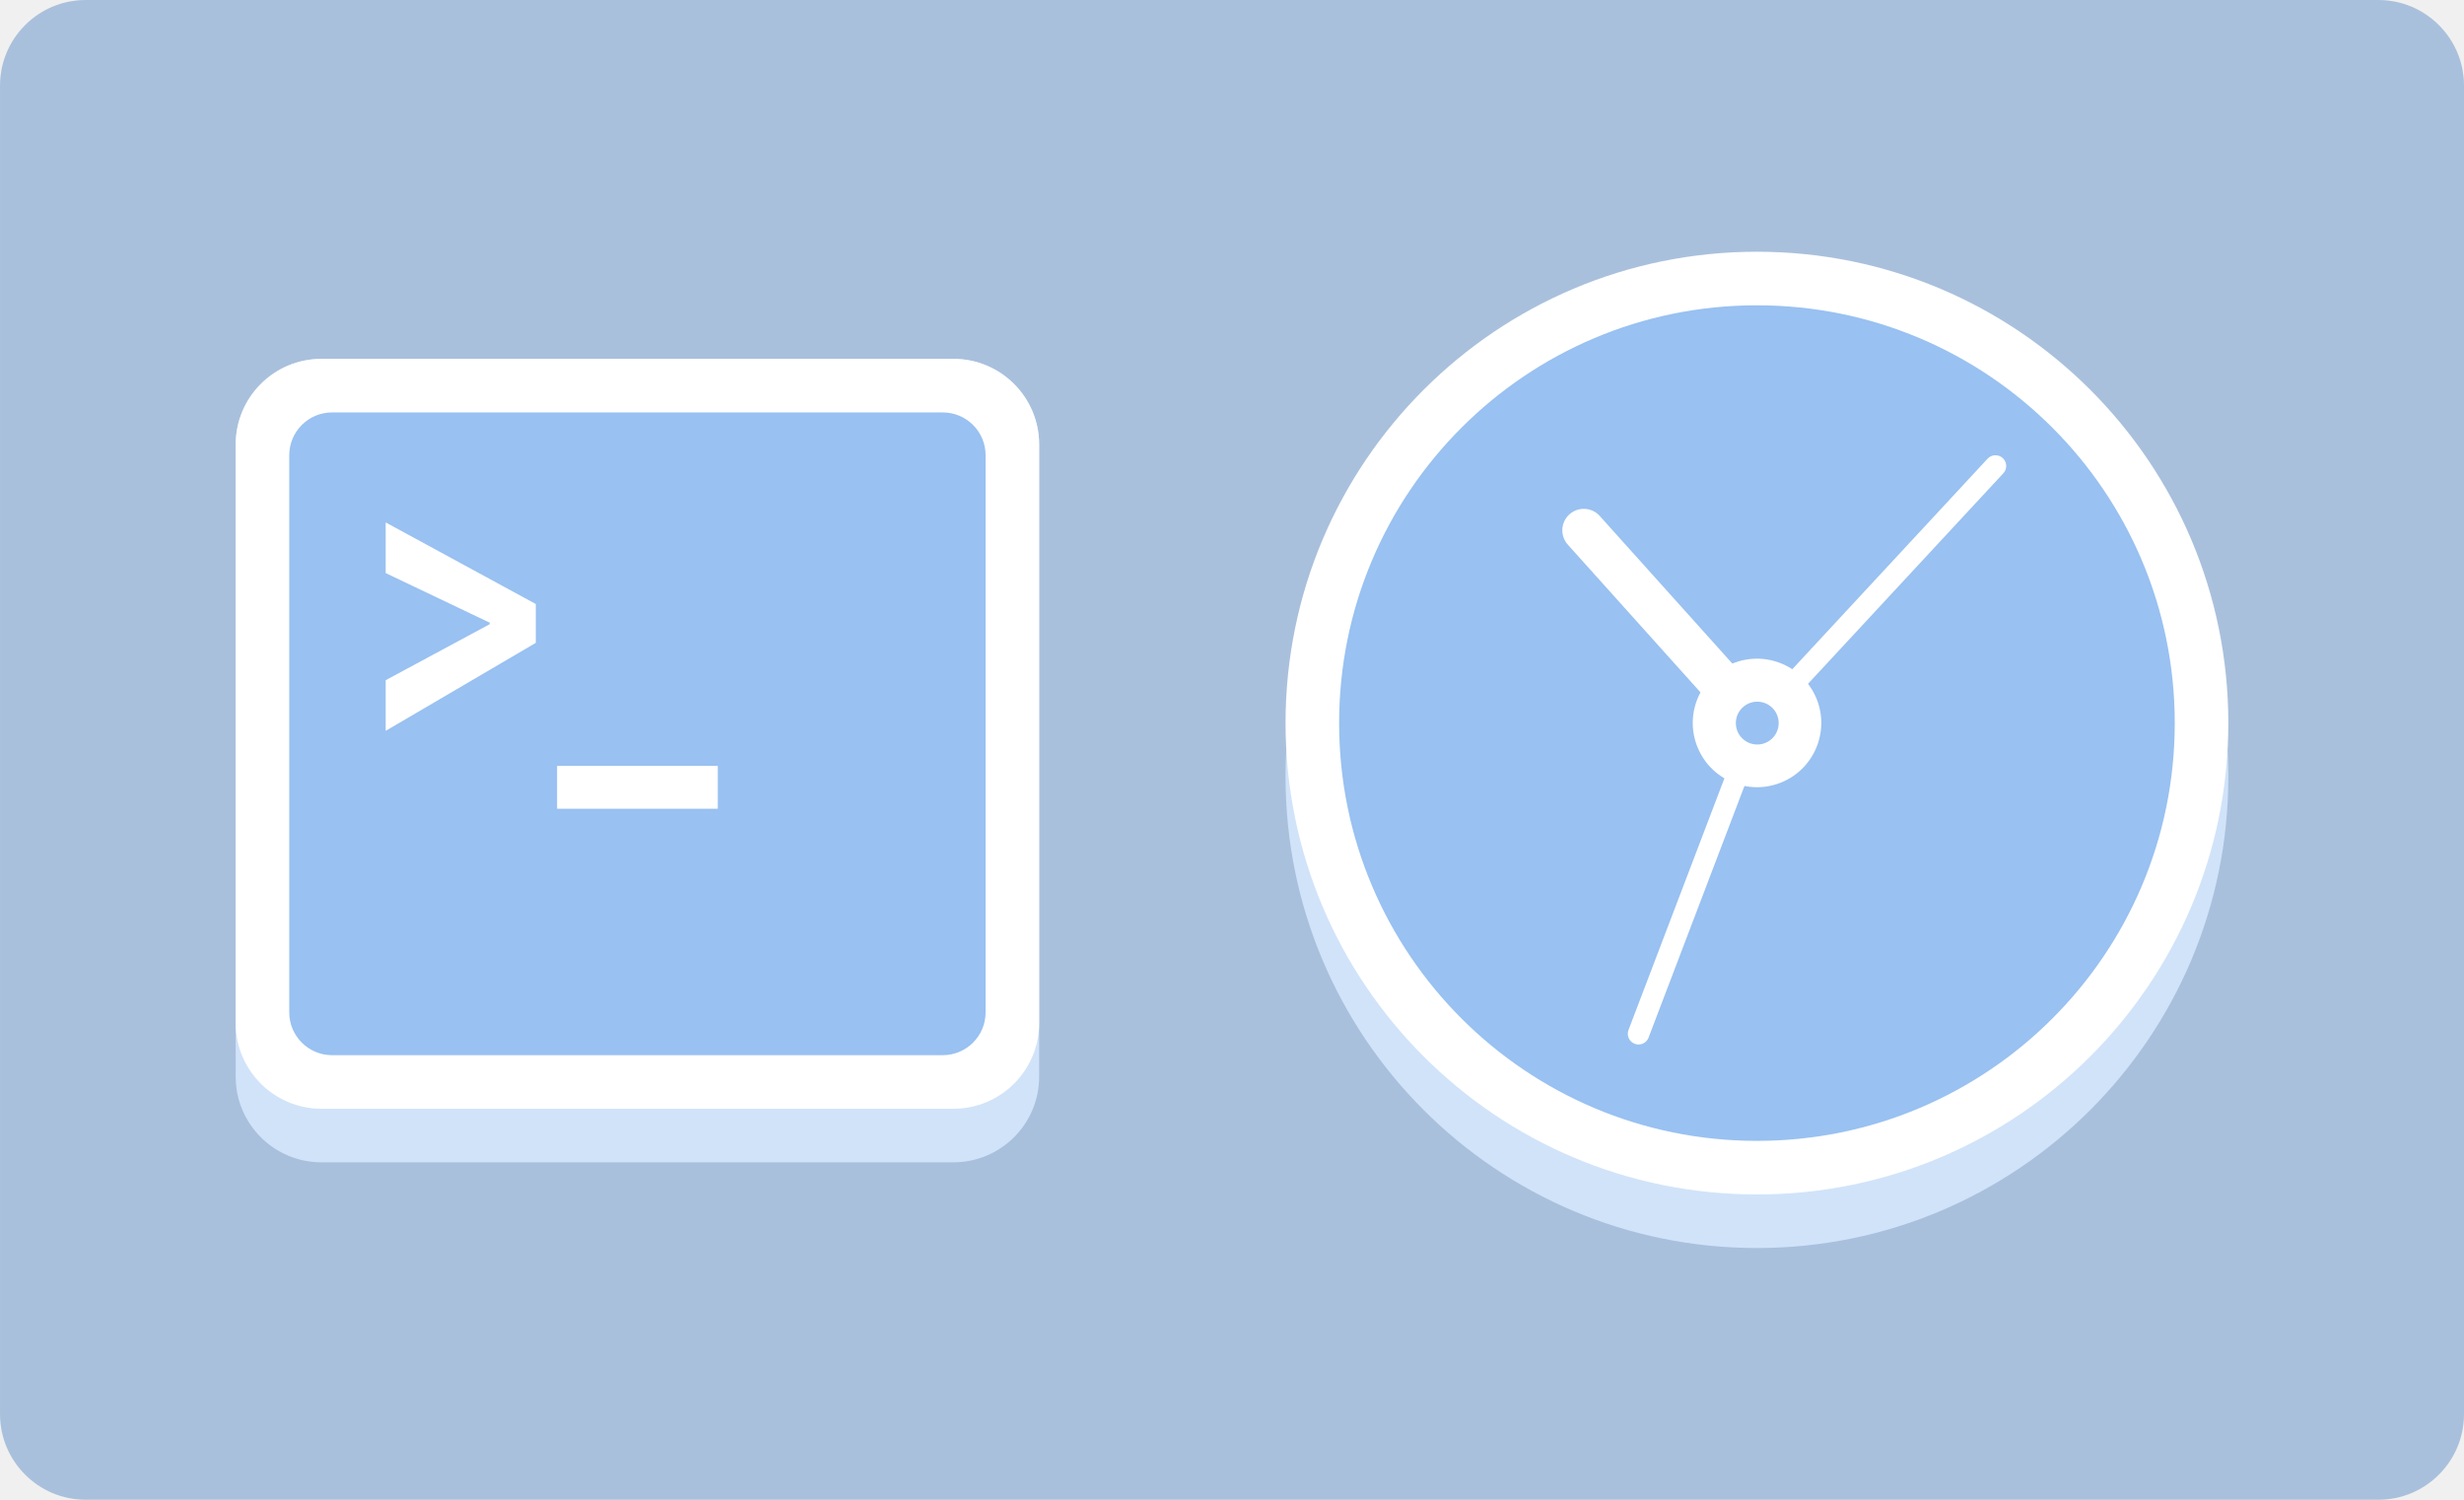
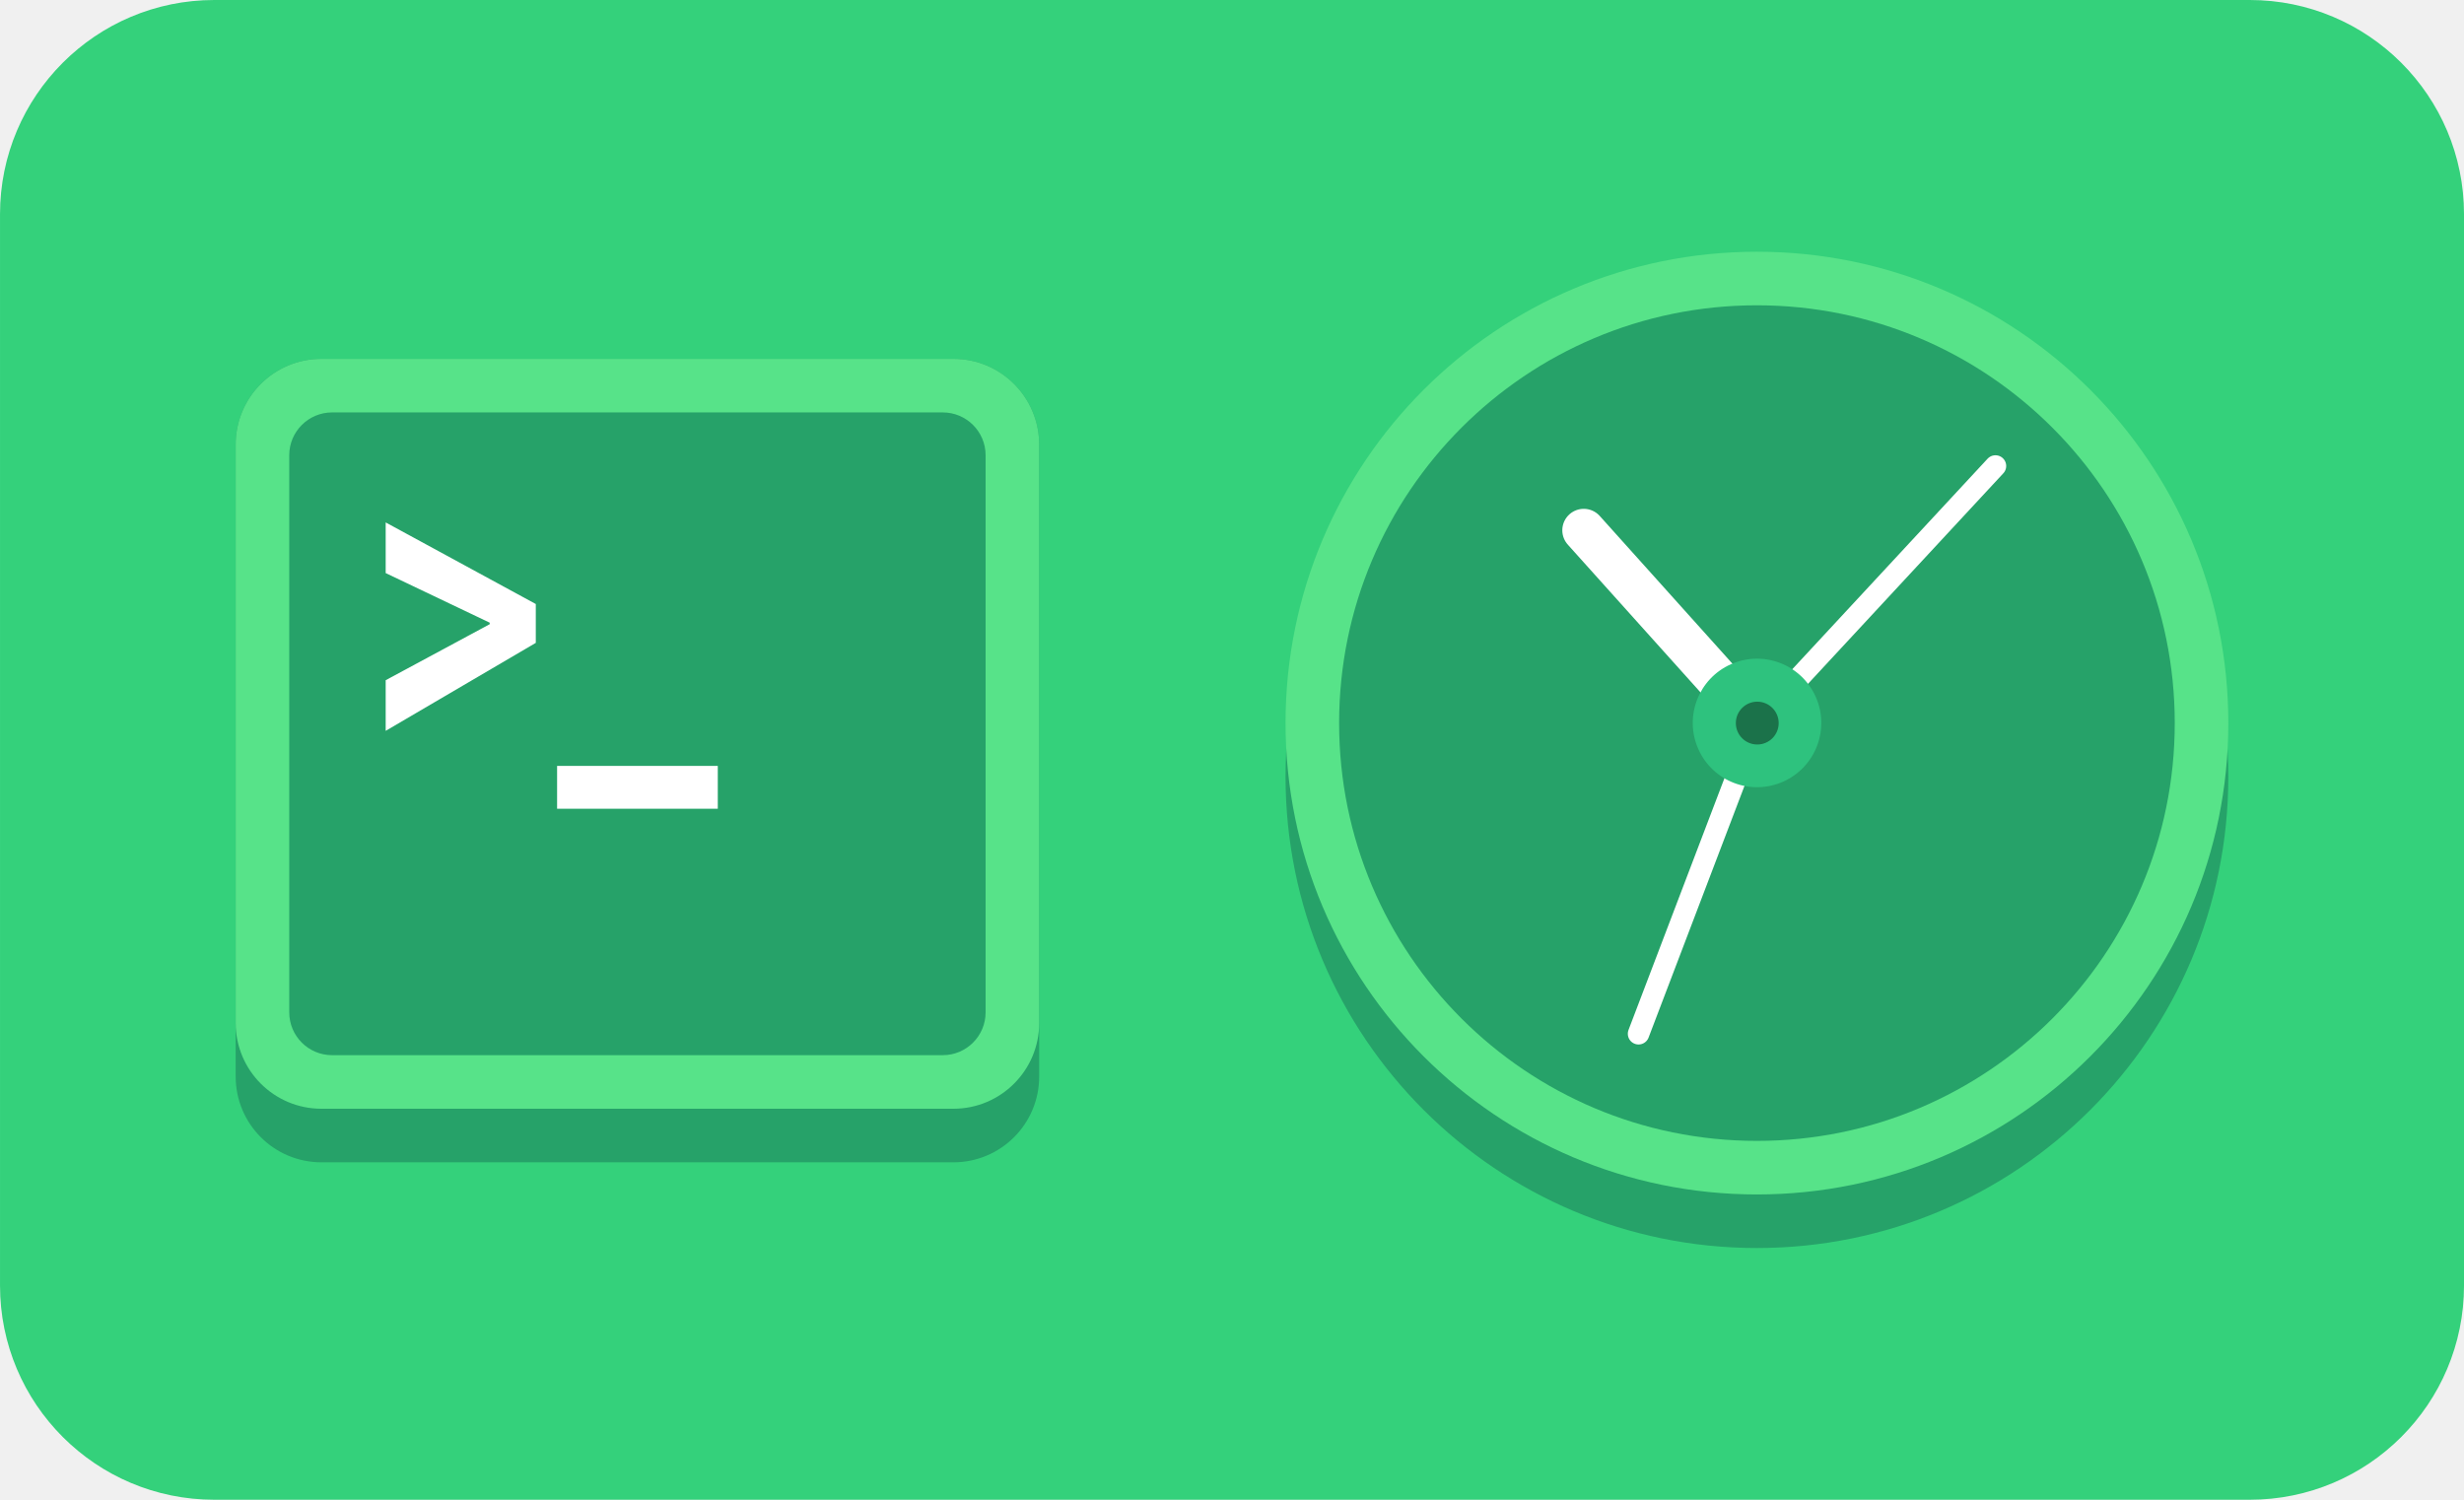
<svg xmlns="http://www.w3.org/2000/svg" height="140" width="230" version="1.1" id="svg15230">
  <defs id="defs15234" />
-   <rect style="fill:#1a5fb4;stroke:none;stroke-width:18;stroke-linecap:round;stroke-dashoffset:26.4;font-variation-settings:normal;opacity:1;vector-effect:none;fill-opacity:0.33;stroke-linejoin:miter;stroke-miterlimit:4;stroke-dasharray:none;stroke-opacity:1;-inkscape-stroke:none;stop-color:#000000;stop-opacity:1" width="230" height="140" x=".001" ry="8" rx="8" id="rect15200" />
+   <rect style="font-variation-settings:normal;opacity:1;vector-effect:none;fill:#33d17a;fill-opacity:0.99;stroke:none;stroke-width:18;stroke-linecap:round;stroke-linejoin:miter;stroke-miterlimit:4;stroke-dasharray:none;stroke-dashoffset:26.4;stroke-opacity:1;-inkscape-stroke:none;stop-color:#000000;stop-opacity:1" width="230" height="140" x="0.001" ry="20" rx="20" id="rect15200" y="0" />
  <g transform="translate(-858 -431.5) scale(3.77953)" id="g15228">
-     <circle style="fill:#d1e3f9;fill-opacity:1;stroke:none;stroke-width:1.587;stroke-linecap:round;stroke-linejoin:round;stroke-miterlimit:4;stroke-dasharray:none;stroke-dashoffset:26.4;stroke-opacity:1" cx="270.404" cy="133.35" r="11.642" id="circle15202" />
-     <rect style="fill:#d1e3f9;fill-opacity:1;stroke:none;stroke-width:4.763;stroke-linecap:round;stroke-dashoffset:26.4" width="19.844" height="19.844" x="232.833" y="123.031" ry="2.117" rx="2.117" id="rect15204" />
-     <rect style="fill:#fff;fill-opacity:1;stroke:none;stroke-width:4.763;stroke-linecap:round;stroke-dashoffset:26.4" width="19.844" height="18.521" x="232.833" y="123.031" ry="2.117" rx="2.117" id="rect15206" />
-     <rect style="fill:#99c1f1;fill-opacity:1;stroke:none;stroke-width:4.763;stroke-linecap:round;stroke-dashoffset:26.4" width="17.198" height="15.875" x="234.156" y="124.354" rx="1.058" ry="1.058" id="rect15208" />
+     <circle style="fill:#26a269;fill-opacity:1;stroke:none;stroke-width:1.587;stroke-linecap:round;stroke-linejoin:round;stroke-miterlimit:4;stroke-dasharray:none;stroke-dashoffset:26.4;stroke-opacity:1" cx="270.404" cy="133.35" r="11.642" id="circle15202" />
+     <rect style="fill:#26a269;fill-opacity:1;stroke:none;stroke-width:4.763;stroke-linecap:round;stroke-dashoffset:26.4" width="19.844" height="19.844" x="232.833" y="123.031" ry="2.117" rx="2.117" id="rect15204" />
+     <rect style="fill:#57e389;fill-opacity:1;stroke:none;stroke-width:4.763;stroke-linecap:round;stroke-dashoffset:26.4" width="19.844" height="18.521" x="232.833" y="123.031" ry="2.117" rx="2.117" id="rect15206" />
+     <rect style="fill:#26a269;fill-opacity:1;stroke:none;stroke-width:4.763;stroke-linecap:round;stroke-dashoffset:26.4" width="17.198" height="15.875" x="234.156" y="124.354" rx="1.058" ry="1.058" id="rect15208" />
    <g style="display:inline;fill:#fff;fill-opacity:1;enable-background:new" id="g15212">
      <path d="M48.012 214.888 34 207.272V212l9.71 4.63v.142L34 222v4.728l14.012-8.214zM50 230v4h15v-4z" style="font-style:normal;font-variant:normal;font-weight:700;font-stretch:normal;font-size:medium;line-height:1.25;font-family:'Source Code Pro';-inkscape-font-specification:'Source Code Pro, Bold';font-variant-ligatures:normal;font-variant-caps:normal;font-variant-numeric:normal;font-feature-settings:normal;text-align:start;letter-spacing:0;word-spacing:0;writing-mode:lr-tb;text-anchor:start;fill:#fff;fill-opacity:1;stroke:none;stroke-width:.25" transform="translate(227.542 72.231) scale(.26458)" id="path15210" />
    </g>
-     <circle style="fill:#fff;fill-opacity:1;stroke:none;stroke-width:1.587;stroke-linecap:round;stroke-linejoin:round;stroke-miterlimit:4;stroke-dasharray:none;stroke-dashoffset:26.4;stroke-opacity:1" cx="270.404" cy="132.027" r="11.642" id="circle15214" />
-     <circle style="fill:#99c1f1;fill-opacity:1;stroke:none;stroke-width:1.587;stroke-linecap:round;stroke-linejoin:round;stroke-miterlimit:4;stroke-dasharray:none;stroke-dashoffset:26.4;stroke-opacity:1" cx="270.404" cy="132.027" r="10.319" id="circle15216" />
+     <circle style="fill:#57e389;fill-opacity:1;stroke:none;stroke-width:1.587;stroke-linecap:round;stroke-linejoin:round;stroke-miterlimit:4;stroke-dasharray:none;stroke-dashoffset:26.4;stroke-opacity:1" cx="270.404" cy="132.027" r="11.642" id="circle15214" />
+     <circle style="fill:#26a269;fill-opacity:1;stroke:none;stroke-width:1.587;stroke-linecap:round;stroke-linejoin:round;stroke-miterlimit:4;stroke-dasharray:none;stroke-dashoffset:26.4;stroke-opacity:1" cx="270.404" cy="132.027" r="10.319" id="circle15216" />
    <g transform="translate(3.333 .271)" id="g15226">
      <path d="m267.071 131.756-4.277-4.762" style="display:inline;fill:#c0bfbc;fill-rule:evenodd;stroke:#fff;stroke-width:1.06;stroke-linecap:round;stroke-linejoin:miter;stroke-opacity:1;enable-background:new" id="path15218" />
      <path style="display:inline;fill:none;fill-rule:evenodd;stroke:#fff;stroke-width:.53;stroke-linecap:round;stroke-linejoin:miter;stroke-opacity:1;enable-background:new" d="m267.071 131.756 5.891-6.35m-5.891 6.35-2.924 7.673" id="path15220" />
-       <circle transform="rotate(-24.04)" style="color:#000;clip-rule:nonzero;display:inline;overflow:visible;visibility:visible;color-interpolation:sRGB;color-interpolation-filters:linearRGB;fill:#fff;fill-opacity:1;fill-rule:nonzero;stroke:none;stroke-width:2.056;stroke-linecap:round;stroke-linejoin:round;stroke-miterlimit:4;stroke-dasharray:none;stroke-dashoffset:0;stroke-opacity:1;marker:none;color-rendering:auto;image-rendering:auto;shape-rendering:auto;text-rendering:auto;enable-background:accumulate" cx="190.235" cy="229.123" r="1.587" id="circle15222" />
-       <circle style="color:#000;clip-rule:nonzero;display:inline;overflow:visible;visibility:visible;color-interpolation:sRGB;color-interpolation-filters:linearRGB;fill:#99c1f1;fill-opacity:1;fill-rule:nonzero;stroke:none;stroke-width:2.12;stroke-linecap:round;stroke-linejoin:round;stroke-miterlimit:4;stroke-dasharray:none;stroke-dashoffset:0;stroke-opacity:1;marker:none;color-rendering:auto;image-rendering:auto;shape-rendering:auto;text-rendering:auto;enable-background:accumulate" cx="267.079" cy="131.756" r=".529" id="circle15224" />
+       <circle transform="rotate(-24.04)" style="color:#000;clip-rule:nonzero;display:inline;overflow:visible;visibility:visible;color-interpolation:sRGB;color-interpolation-filters:linearRGB;fill:#2ec27e;fill-opacity:1;fill-rule:nonzero;stroke:none;stroke-width:2.056;stroke-linecap:round;stroke-linejoin:round;stroke-miterlimit:4;stroke-dasharray:none;stroke-dashoffset:0;stroke-opacity:1;marker:none;color-rendering:auto;image-rendering:auto;shape-rendering:auto;text-rendering:auto;enable-background:accumulate" cx="190.235" cy="229.123" r="1.587" id="circle15222" />
+       <circle style="color:#000;clip-rule:nonzero;display:inline;overflow:visible;visibility:visible;color-interpolation:sRGB;color-interpolation-filters:linearRGB;fill:#1b724a;fill-opacity:1;fill-rule:nonzero;stroke:none;stroke-width:2.12;stroke-linecap:round;stroke-linejoin:round;stroke-miterlimit:4;stroke-dasharray:none;stroke-dashoffset:0;stroke-opacity:1;marker:none;color-rendering:auto;image-rendering:auto;shape-rendering:auto;text-rendering:auto;enable-background:accumulate" cx="267.079" cy="131.756" r=".529" id="circle15224" />
    </g>
  </g>
</svg>
